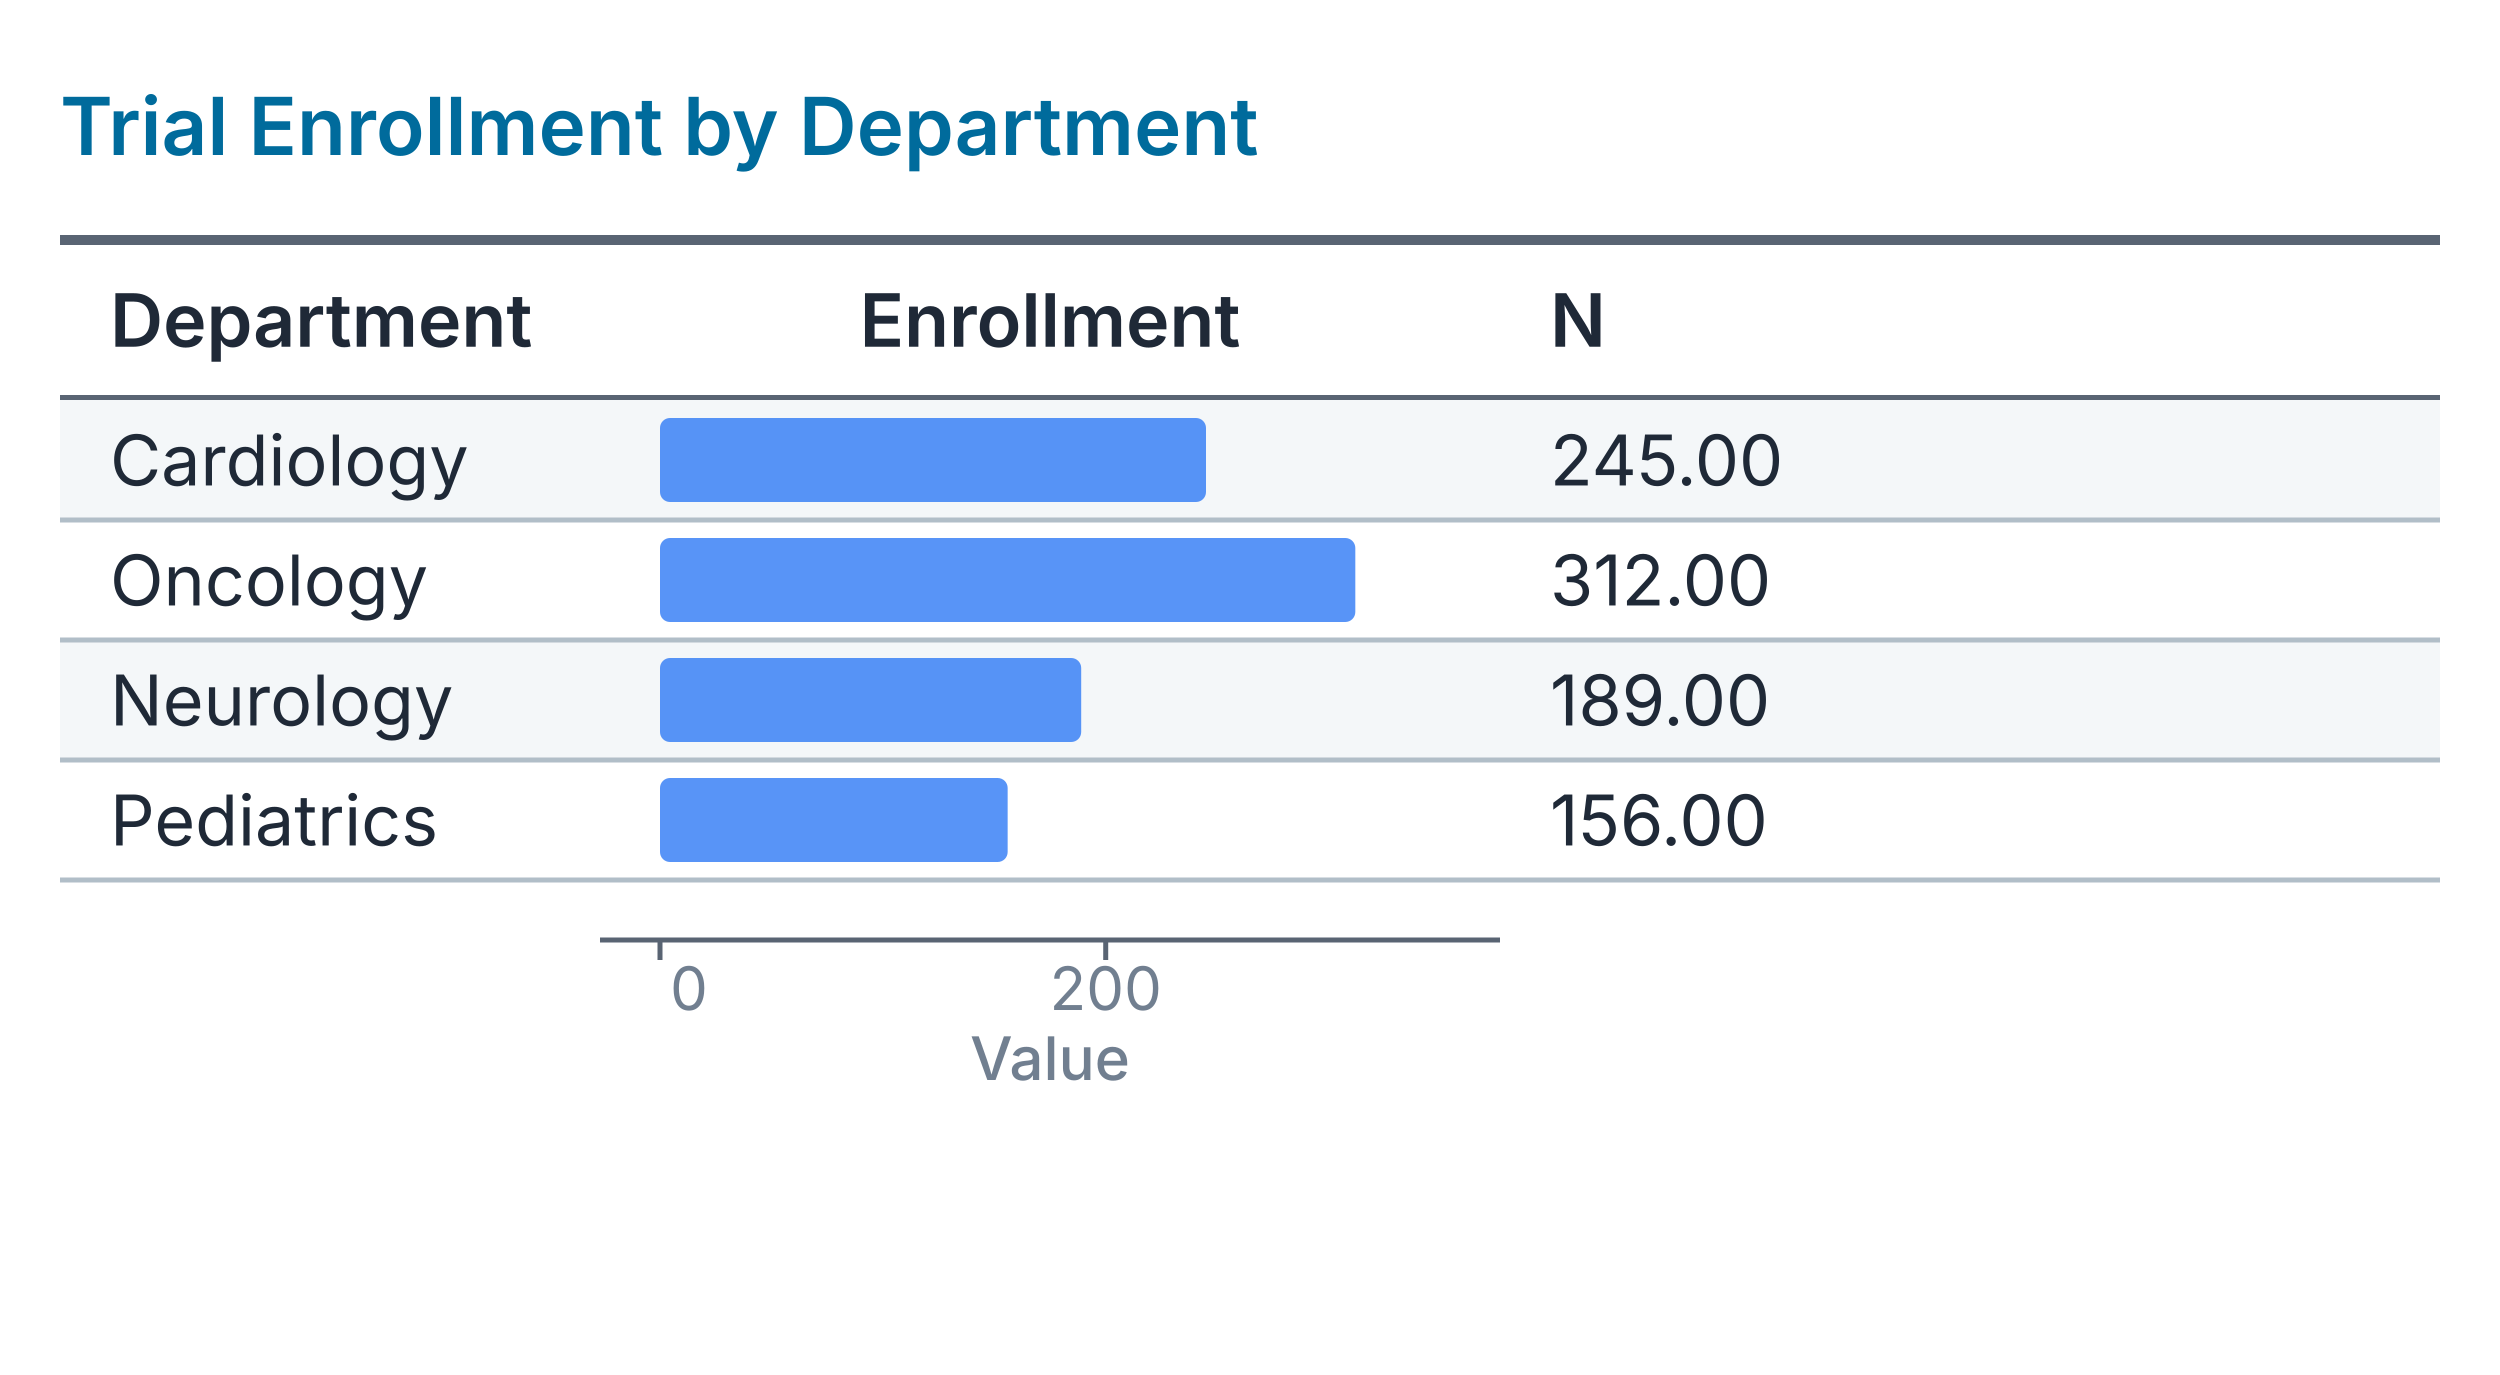
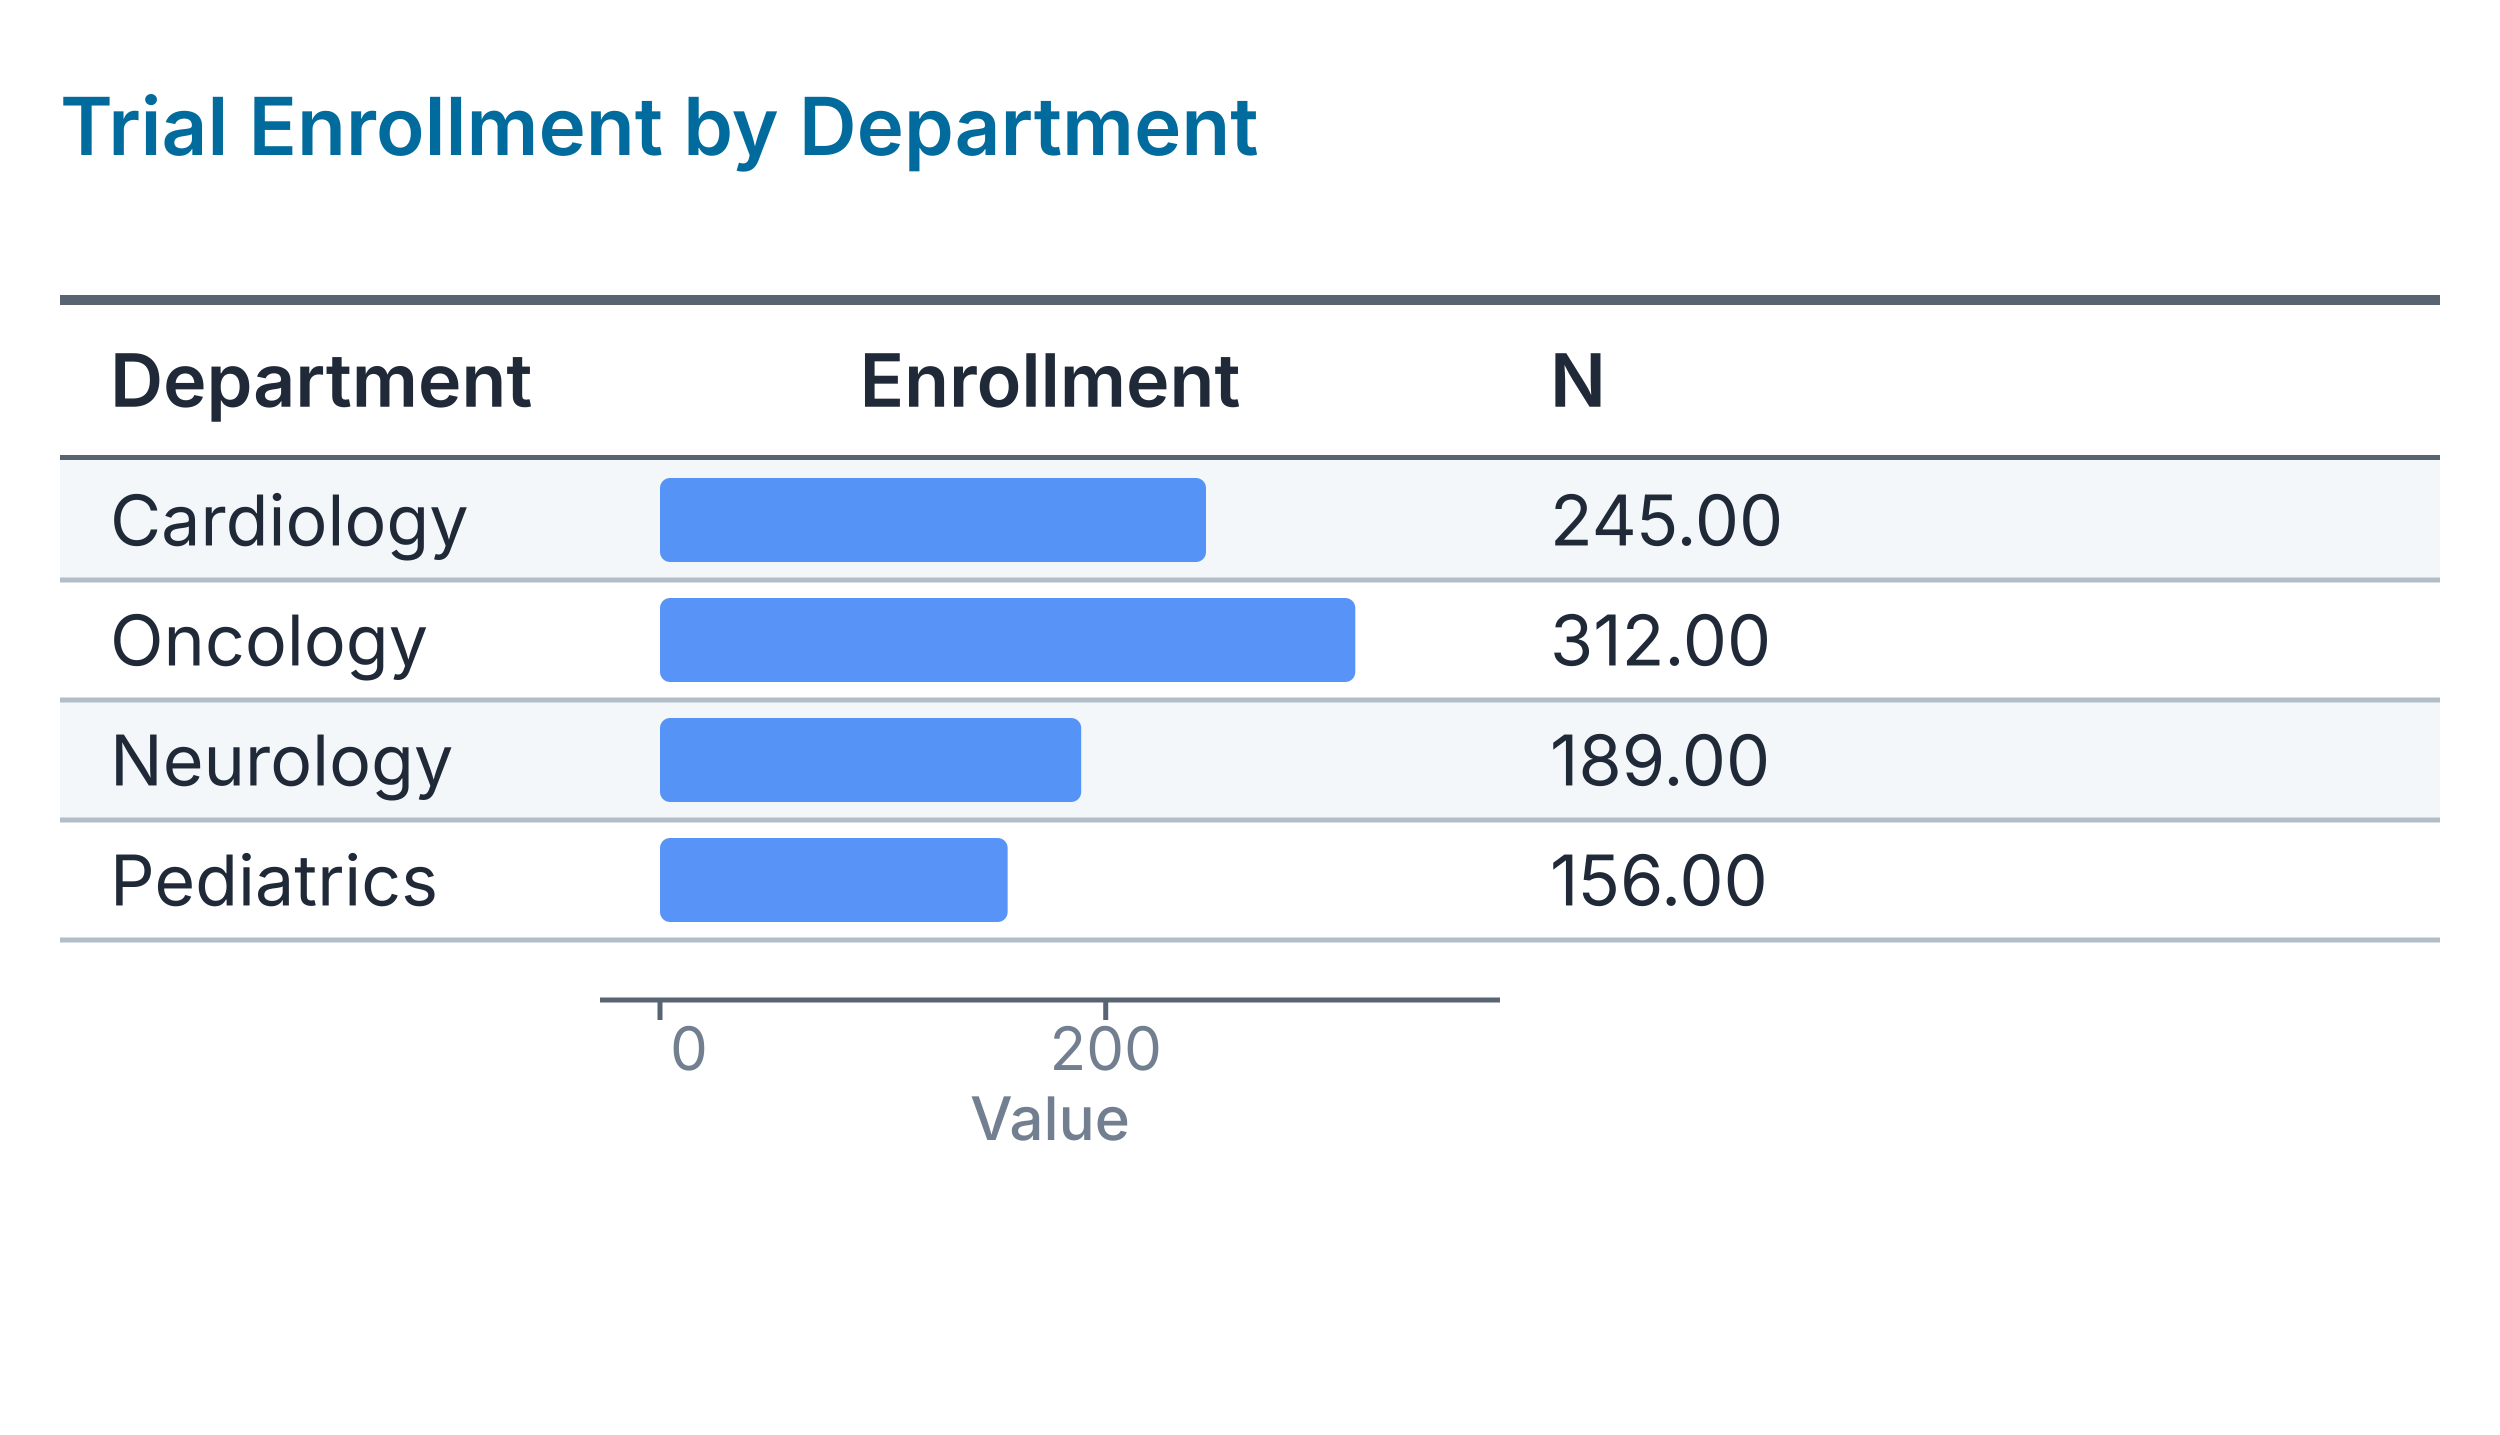
- <svg xmlns="http://www.w3.org/2000/svg" width="500" height="275" viewBox="0 0 500 275">
+ <svg xmlns="http://www.w3.org/2000/svg" width="500" height="287" viewBox="0 0 500 287">
  <style>
  text {
    font-variant-numeric: tabular-nums;
  }
  /* Use dominant-baseline for cell text to match CSS flex centering */
  .cell-text { dominant-baseline: central; }
</style>
  <rect width="100%" height="100%" fill="#FFFFFF" />
  <text x="12" y="31" font-family="Inter, -apple-system, system-ui, 'Segoe UI', sans-serif" font-size="16px" font-weight="600" fill="#006B9C">Trial Enrollment by Department</text>
-   <line x1="12" x2="488" y1="48" y2="48" stroke="#596473" stroke-width="2" />
-   <text class="cell-text" x="22" y="64" font-family="Inter, -apple-system, system-ui, 'Segoe UI', sans-serif" font-size="14.7px" font-weight="600" fill="#1F2937">Department</text>
-   <text class="cell-text" x="210" y="64" font-family="Inter, -apple-system, system-ui, 'Segoe UI', sans-serif" font-size="14.7px" font-weight="600" text-anchor="middle" fill="#1F2937">Enrollment</text>
-   <text class="cell-text" x="310" y="64" font-family="Inter, -apple-system, system-ui, 'Segoe UI', sans-serif" font-size="14.7px" font-weight="600" text-anchor="start" fill="#1F2937">N</text>
-   <line x1="12" x2="488" y1="80" y2="80" stroke="#596473" stroke-width="2" />
-   <rect x="12" y="80" width="476" height="24" fill="#F4F7F9" />
-   <rect x="12" y="128" width="476" height="24" fill="#F4F7F9" />
+   <line x1="12" x2="488" y1="60" y2="60" stroke="#596473" stroke-width="2" />
+   <text class="cell-text" x="22" y="76" font-family="Inter, -apple-system, system-ui, 'Segoe UI', sans-serif" font-size="14.7px" font-weight="600" fill="#1F2937">Department</text>
+   <text class="cell-text" x="210" y="76" font-family="Inter, -apple-system, system-ui, 'Segoe UI', sans-serif" font-size="14.7px" font-weight="600" text-anchor="middle" fill="#1F2937">Enrollment</text>
+   <text class="cell-text" x="310" y="76" font-family="Inter, -apple-system, system-ui, 'Segoe UI', sans-serif" font-size="14.7px" font-weight="600" text-anchor="start" fill="#1F2937">N</text>
+   <line x1="12" x2="488" y1="92" y2="92" stroke="#596473" stroke-width="2" />
+   <rect x="12" y="92" width="476" height="24" fill="#F4F7F9" />
+   <rect x="12" y="140" width="476" height="24" fill="#F4F7F9" />
  <defs>
    <clipPath id="viz-clip-viz_bar_enrollment">
-       <rect x="132" y="80" width="156" height="96" />
+       <rect x="132" y="92" width="156" height="96" />
    </clipPath>
  </defs>
  <g clip-path="url(#viz-clip-viz_bar_enrollment)">
-     <rect x="132" y="83.6" width="109.2" height="16.8" fill="#3b82f6" fill-opacity="0.85" rx="2" class="viz-bar-segment" />
-     <rect x="132" y="107.6" width="139.063" height="16.8" fill="#3b82f6" fill-opacity="0.85" rx="2" class="viz-bar-segment" />
-     <rect x="132" y="131.6" width="84.24" height="16.8" fill="#3b82f6" fill-opacity="0.85" rx="2" class="viz-bar-segment" />
-     <rect x="132" y="155.6" width="69.531" height="16.8" fill="#3b82f6" fill-opacity="0.85" rx="2" class="viz-bar-segment" />
+     <rect x="132" y="95.6" width="109.2" height="16.8" fill="#3b82f6" fill-opacity="0.85" rx="2" class="viz-bar-segment" />
+     <rect x="132" y="119.6" width="139.063" height="16.8" fill="#3b82f6" fill-opacity="0.85" rx="2" class="viz-bar-segment" />
+     <rect x="132" y="143.6" width="84.24" height="16.8" fill="#3b82f6" fill-opacity="0.85" rx="2" class="viz-bar-segment" />
+     <rect x="132" y="167.6" width="69.531" height="16.8" fill="#3b82f6" fill-opacity="0.85" rx="2" class="viz-bar-segment" />
  </g>
-   <g transform="translate(0, 188)">
+   <g transform="translate(0, 200)">
    <line x1="120" x2="300" y1="0" y2="0" stroke="#596473" stroke-width="1" />
    <line x1="132" x2="132" y1="0" y2="4" stroke="#596473" stroke-width="1" />
    <text x="134" y="14" text-anchor="start" font-family="Inter, -apple-system, system-ui, 'Segoe UI', sans-serif" font-size="12px" font-weight="400" fill="#717F90">0</text>
    <line x1="221.143" x2="221.143" y1="0" y2="4" stroke="#596473" stroke-width="1" />
    <text x="221.143" y="14" text-anchor="middle" font-family="Inter, -apple-system, system-ui, 'Segoe UI', sans-serif" font-size="12px" font-weight="400" fill="#717F90">200</text>
    <text x="210" y="28" text-anchor="middle" font-family="Inter, -apple-system, system-ui, 'Segoe UI', sans-serif" font-size="12px" font-weight="500" fill="#717F90">Value</text>
  </g>
-   <text class="cell-text" x="22" y="92" font-family="Inter, -apple-system, system-ui, 'Segoe UI', sans-serif" font-size="14px" font-weight="400" font-style="normal" fill="#1F2937">Cardiology</text>
-   <text class="cell-text" x="310" y="92" font-family="Inter, -apple-system, system-ui, 'Segoe UI', sans-serif" font-size="14px" font-weight="400" font-style="normal" text-anchor="start" fill="#1F2937">245.00</text>
-   <line x1="12" x2="488" y1="104" y2="104" stroke="#B1BEC8" stroke-width="1" />
-   <text class="cell-text" x="22" y="116" font-family="Inter, -apple-system, system-ui, 'Segoe UI', sans-serif" font-size="14px" font-weight="400" font-style="normal" fill="#1F2937">Oncology</text>
-   <text class="cell-text" x="310" y="116" font-family="Inter, -apple-system, system-ui, 'Segoe UI', sans-serif" font-size="14px" font-weight="400" font-style="normal" text-anchor="start" fill="#1F2937">312.00</text>
-   <line x1="12" x2="488" y1="128" y2="128" stroke="#B1BEC8" stroke-width="1" />
-   <text class="cell-text" x="22" y="140" font-family="Inter, -apple-system, system-ui, 'Segoe UI', sans-serif" font-size="14px" font-weight="400" font-style="normal" fill="#1F2937">Neurology</text>
-   <text class="cell-text" x="310" y="140" font-family="Inter, -apple-system, system-ui, 'Segoe UI', sans-serif" font-size="14px" font-weight="400" font-style="normal" text-anchor="start" fill="#1F2937">189.00</text>
-   <line x1="12" x2="488" y1="152" y2="152" stroke="#B1BEC8" stroke-width="1" />
-   <text class="cell-text" x="22" y="164" font-family="Inter, -apple-system, system-ui, 'Segoe UI', sans-serif" font-size="14px" font-weight="400" font-style="normal" fill="#1F2937">Pediatrics</text>
-   <text class="cell-text" x="310" y="164" font-family="Inter, -apple-system, system-ui, 'Segoe UI', sans-serif" font-size="14px" font-weight="400" font-style="normal" text-anchor="start" fill="#1F2937">156.00</text>
-   <line x1="12" x2="488" y1="176" y2="176" stroke="#B1BEC8" stroke-width="1" />
+   <text class="cell-text" x="22" y="104" font-family="Inter, -apple-system, system-ui, 'Segoe UI', sans-serif" font-size="14px" font-weight="400" font-style="normal" fill="#1F2937">Cardiology</text>
+   <text class="cell-text" x="310" y="104" font-family="Inter, -apple-system, system-ui, 'Segoe UI', sans-serif" font-size="14px" font-weight="400" font-style="normal" text-anchor="start" fill="#1F2937">245.00</text>
+   <line x1="12" x2="488" y1="116" y2="116" stroke="#B1BEC8" stroke-width="1" />
+   <text class="cell-text" x="22" y="128" font-family="Inter, -apple-system, system-ui, 'Segoe UI', sans-serif" font-size="14px" font-weight="400" font-style="normal" fill="#1F2937">Oncology</text>
+   <text class="cell-text" x="310" y="128" font-family="Inter, -apple-system, system-ui, 'Segoe UI', sans-serif" font-size="14px" font-weight="400" font-style="normal" text-anchor="start" fill="#1F2937">312.00</text>
+   <line x1="12" x2="488" y1="140" y2="140" stroke="#B1BEC8" stroke-width="1" />
+   <text class="cell-text" x="22" y="152" font-family="Inter, -apple-system, system-ui, 'Segoe UI', sans-serif" font-size="14px" font-weight="400" font-style="normal" fill="#1F2937">Neurology</text>
+   <text class="cell-text" x="310" y="152" font-family="Inter, -apple-system, system-ui, 'Segoe UI', sans-serif" font-size="14px" font-weight="400" font-style="normal" text-anchor="start" fill="#1F2937">189.00</text>
+   <line x1="12" x2="488" y1="164" y2="164" stroke="#B1BEC8" stroke-width="1" />
+   <text class="cell-text" x="22" y="176" font-family="Inter, -apple-system, system-ui, 'Segoe UI', sans-serif" font-size="14px" font-weight="400" font-style="normal" fill="#1F2937">Pediatrics</text>
+   <text class="cell-text" x="310" y="176" font-family="Inter, -apple-system, system-ui, 'Segoe UI', sans-serif" font-size="14px" font-weight="400" font-style="normal" text-anchor="start" fill="#1F2937">156.00</text>
+   <line x1="12" x2="488" y1="188" y2="188" stroke="#B1BEC8" stroke-width="1" />
</svg>
